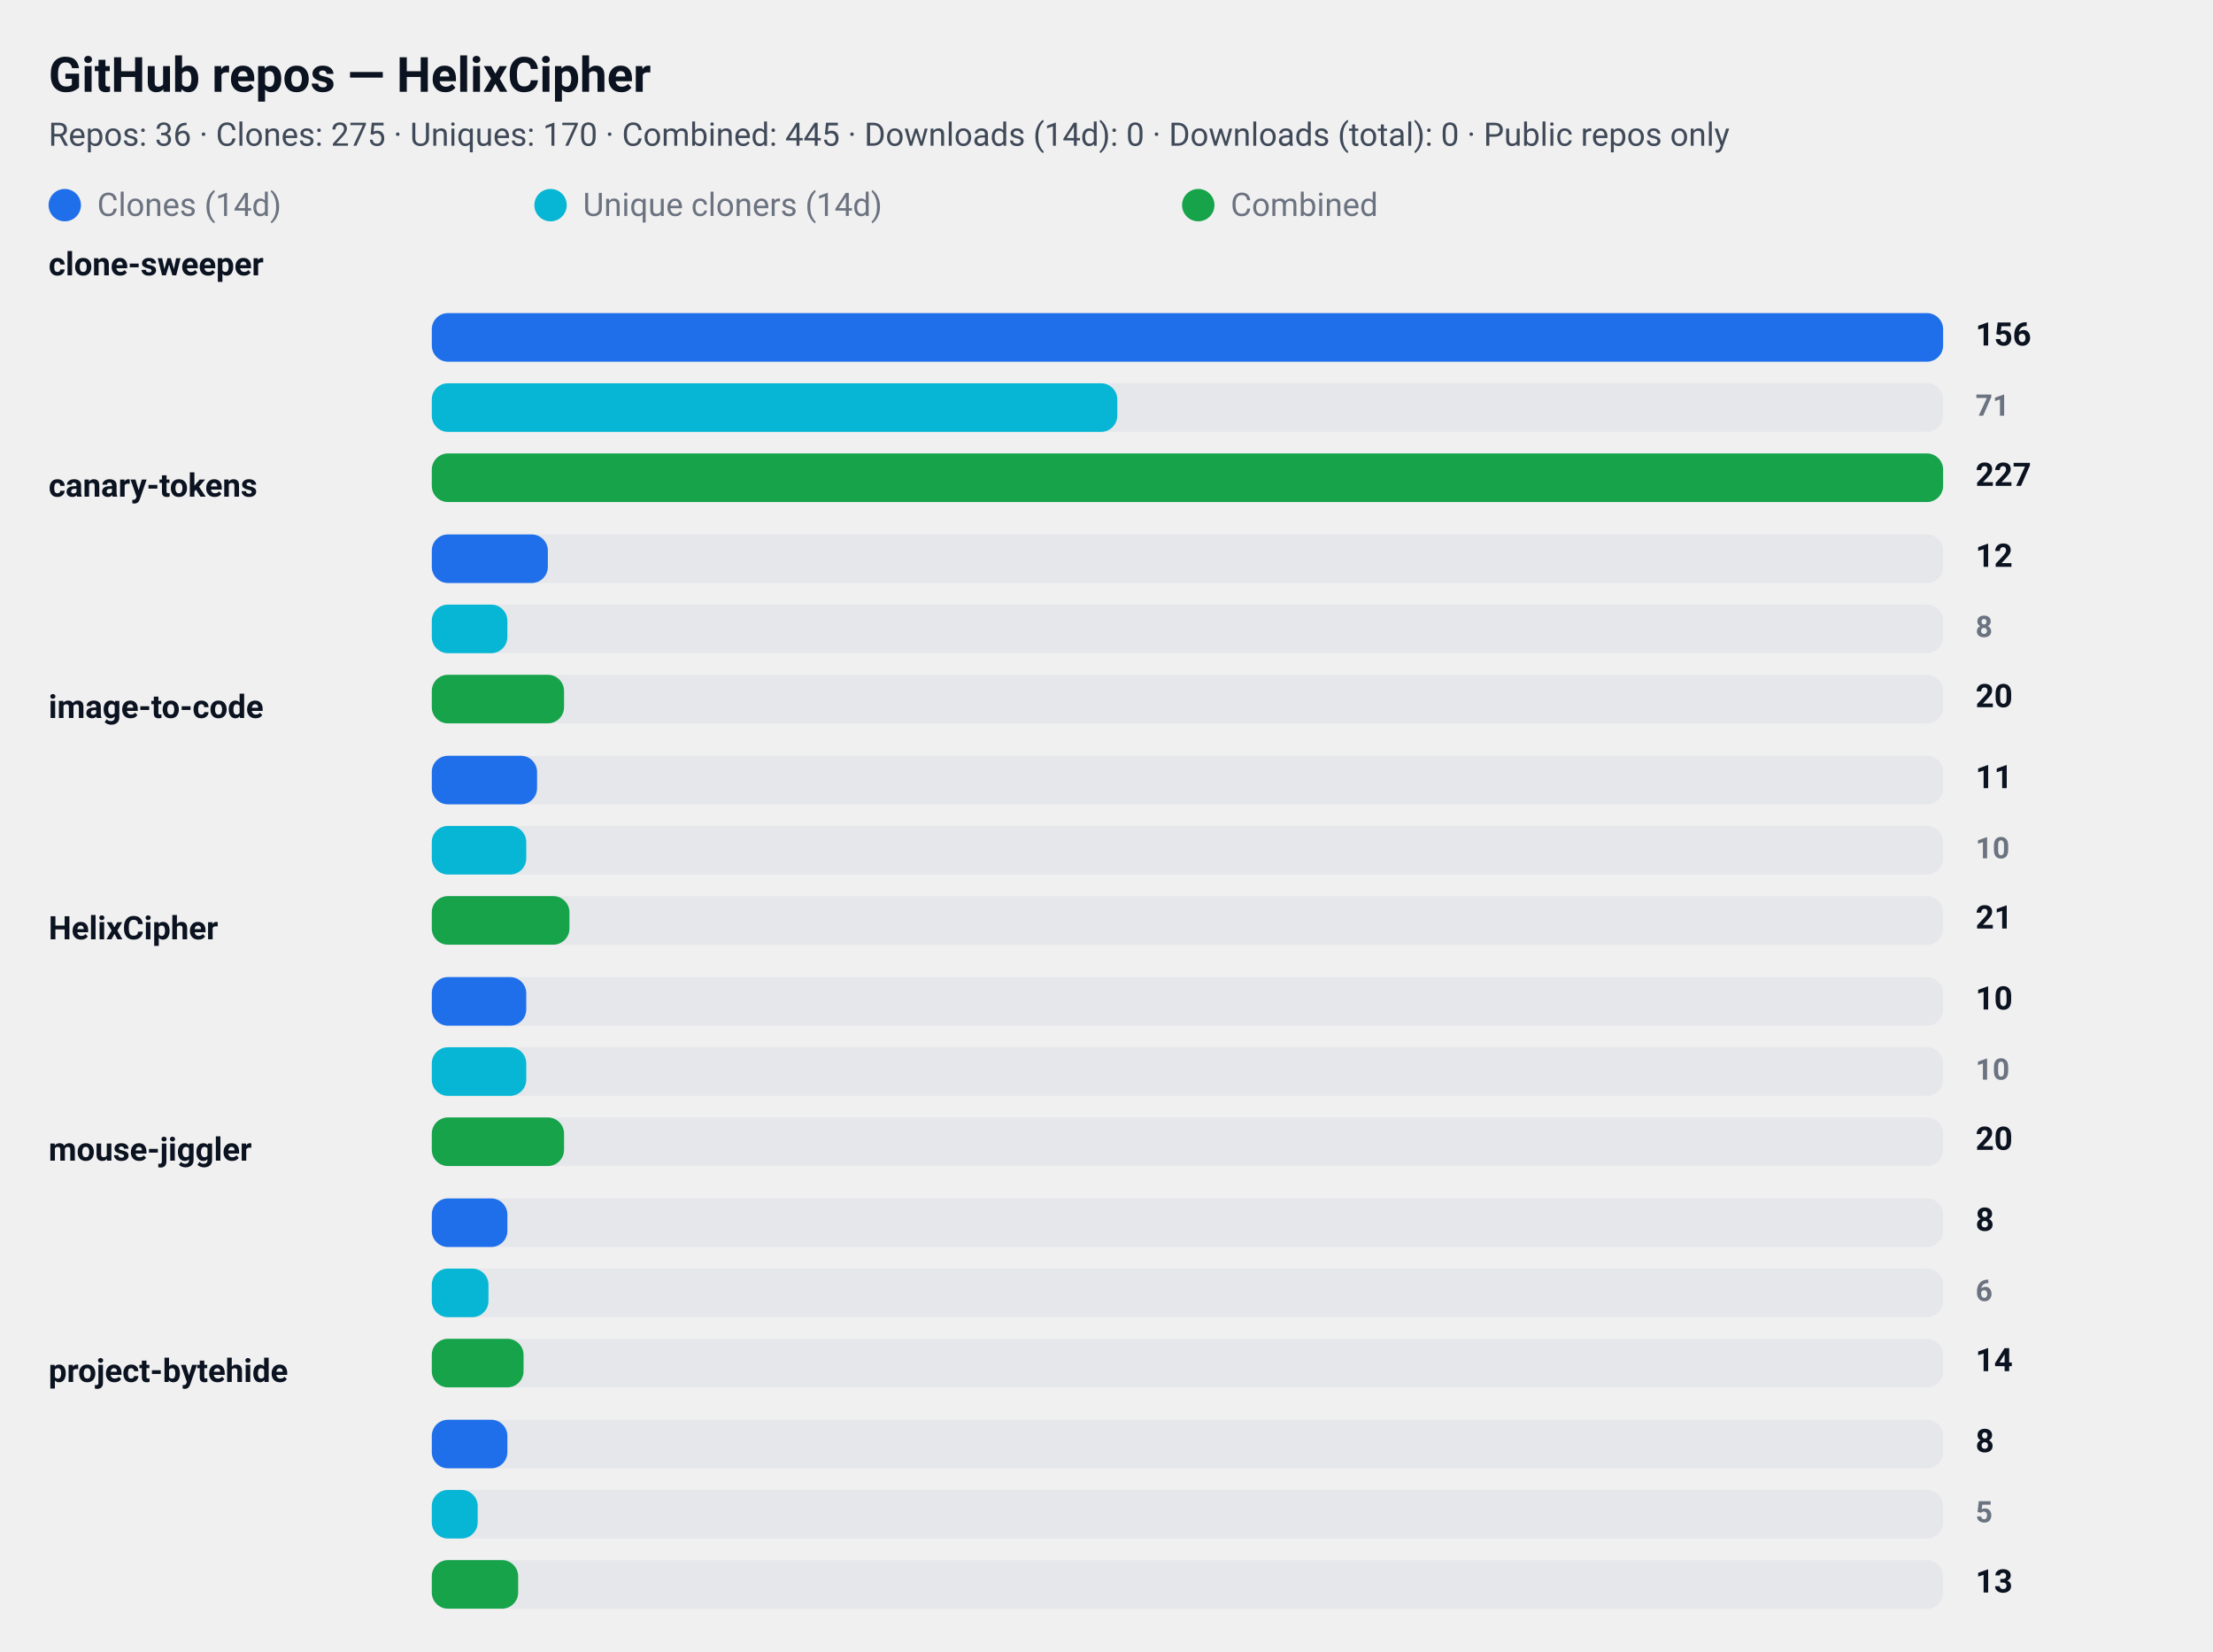
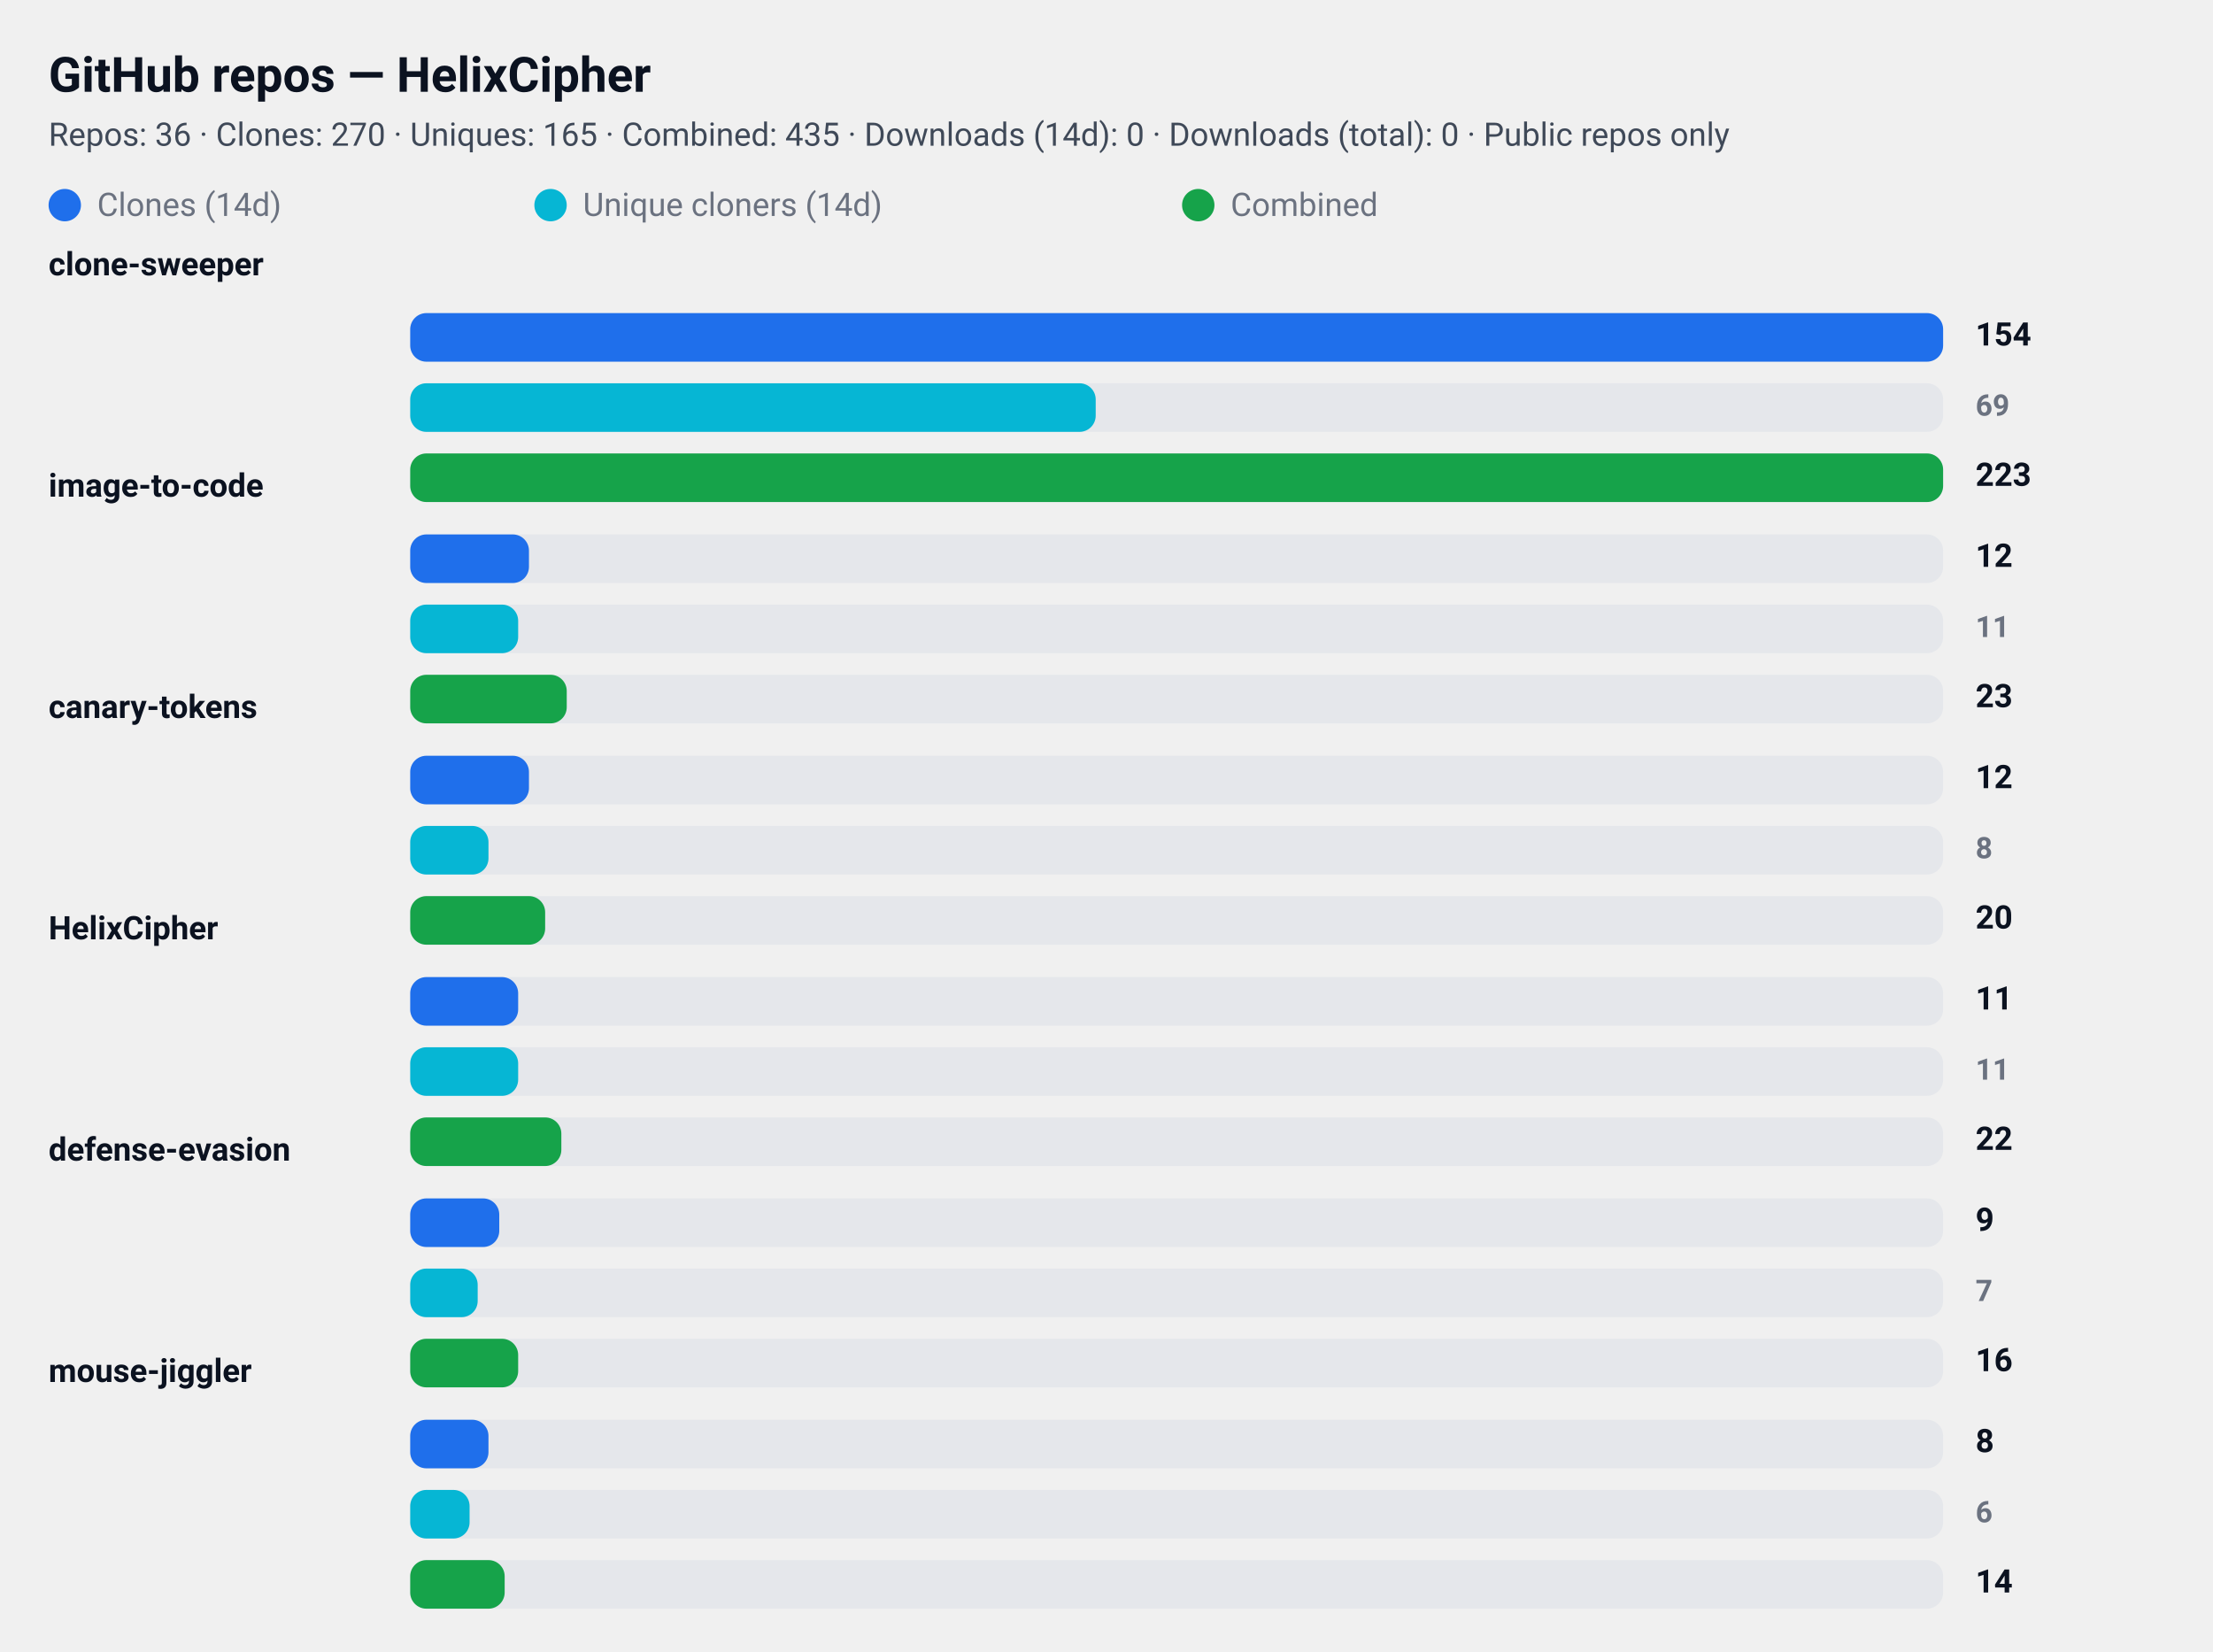
<svg xmlns="http://www.w3.org/2000/svg" width="820" height="612" viewBox="0 0 820 612" role="img" aria-label="GitHub repository clone statistics">
  <style>
  .card  { font-family: "Segoe UI", Roboto, "Helvetica Neue", Arial, sans-serif; }
  .title { font-weight: 700; font-size: 18px; fill: #0b1220; }
  .meta  { font-weight: 400; font-size: 12px; fill: #374151; opacity: 0.95; }
  .label { font-weight: 600; font-size: 12px; fill: #0b1220; }
  .count { font-weight: 700; font-size: 12px; fill: #0b1220; text-anchor: start; }
  .count-small { font-weight: 600; font-size: 11px; fill:#6b7280; text-anchor: start; }
  .muted { font-size:12px; fill:#6b7280; }

  .bar-clone { fill: #1f6feb; rx:6; }
  .bar-uniq  { fill: #06b6d4; rx:6; }
  .bar-comb  { fill: #16a34a; rx:6; }

  .bar-bg { fill: #e5e7eb; rx:6; }
  @media (prefers-color-scheme: dark) {
    .title, .meta, .label, .count, .count-small, .muted { fill: #ffffff; }
    .meta, .count-small { opacity: 0.9; }
  }
</style>
  <rect x="0" y="0" width="820" height="612" rx="12" fill="transparent" />
  <text x="18" y="34" class="title card">GitHub repos — HelixCipher</text>
-   <text x="18" y="54" class="meta card">Repos: 36 · Clones: 275 · Uniques: 170 · Combined: 445 · Downloads (14d): 0 · Downloads (total): 0 · Public repos only</text>
+   <text x="18" y="54" class="meta card">Repos: 36 · Clones: 270 · Uniques: 165 · Combined: 435 · Downloads (14d): 0 · Downloads (total): 0 · Public repos only</text>
  <g id="legend">
    <rect x="18" y="70" width="12" height="12" class="bar-clone" />
    <text x="36" y="80" class="muted card">Clones (14d)</text>
    <rect x="198" y="70" width="12" height="12" class="bar-uniq" />
    <text x="216" y="80" class="muted card">Unique cloners (14d)</text>
    <rect x="438" y="70" width="12" height="12" class="bar-comb" />
    <text x="456" y="80" class="muted card">Combined</text>
  </g>
  <text x="18" y="102" class="label card">clone-sweeper</text>
-   <rect x="160" y="116" width="560" height="18" class="bar-bg" />
-   <rect x="160" y="116" width="560" height="18" class="bar-clone" />
-   <text x="732" y="128" class="count card">156</text>
-   <rect x="160" y="142" width="560" height="18" class="bar-bg" />
-   <rect x="160" y="142" width="254" height="18" class="bar-uniq" />
-   <text x="732" y="154" class="count-small card">71</text>
-   <rect x="160" y="168" width="560" height="18" class="bar-bg" />
-   <rect x="160" y="168" width="560" height="18" class="bar-comb" />
-   <text x="732" y="180" class="count card">227</text>
-   <text x="18" y="184" class="label card">canary-tokens</text>
-   <rect x="160" y="198" width="560" height="18" class="bar-bg" />
-   <rect x="160" y="198" width="43" height="18" class="bar-clone" />
+   <rect x="152" y="116" width="568" height="18" class="bar-bg" />
+   <rect x="152" y="116" width="568" height="18" class="bar-clone" />
+   <text x="732" y="128" class="count card">154</text>
+   <rect x="152" y="142" width="568" height="18" class="bar-bg" />
+   <rect x="152" y="142" width="254" height="18" class="bar-uniq" />
+   <text x="732" y="154" class="count-small card">69</text>
+   <rect x="152" y="168" width="568" height="18" class="bar-bg" />
+   <rect x="152" y="168" width="568" height="18" class="bar-comb" />
+   <text x="732" y="180" class="count card">223</text>
+   <text x="18" y="184" class="label card">image-to-code</text>
+   <rect x="152" y="198" width="568" height="18" class="bar-bg" />
+   <rect x="152" y="198" width="44" height="18" class="bar-clone" />
  <text x="732" y="210" class="count card">12</text>
-   <rect x="160" y="224" width="560" height="18" class="bar-bg" />
-   <rect x="160" y="224" width="28" height="18" class="bar-uniq" />
-   <text x="732" y="236" class="count-small card">8</text>
-   <rect x="160" y="250" width="560" height="18" class="bar-bg" />
-   <rect x="160" y="250" width="49" height="18" class="bar-comb" />
-   <text x="732" y="262" class="count card">20</text>
-   <text x="18" y="266" class="label card">image-to-code</text>
-   <rect x="160" y="280" width="560" height="18" class="bar-bg" />
-   <rect x="160" y="280" width="39" height="18" class="bar-clone" />
-   <text x="732" y="292" class="count card">11</text>
-   <rect x="160" y="306" width="560" height="18" class="bar-bg" />
-   <rect x="160" y="306" width="35" height="18" class="bar-uniq" />
-   <text x="732" y="318" class="count-small card">10</text>
-   <rect x="160" y="332" width="560" height="18" class="bar-bg" />
-   <rect x="160" y="332" width="51" height="18" class="bar-comb" />
-   <text x="732" y="344" class="count card">21</text>
+   <rect x="152" y="224" width="568" height="18" class="bar-bg" />
+   <rect x="152" y="224" width="40" height="18" class="bar-uniq" />
+   <text x="732" y="236" class="count-small card">11</text>
+   <rect x="152" y="250" width="568" height="18" class="bar-bg" />
+   <rect x="152" y="250" width="58" height="18" class="bar-comb" />
+   <text x="732" y="262" class="count card">23</text>
+   <text x="18" y="266" class="label card">canary-tokens</text>
+   <rect x="152" y="280" width="568" height="18" class="bar-bg" />
+   <rect x="152" y="280" width="44" height="18" class="bar-clone" />
+   <text x="732" y="292" class="count card">12</text>
+   <rect x="152" y="306" width="568" height="18" class="bar-bg" />
+   <rect x="152" y="306" width="29" height="18" class="bar-uniq" />
+   <text x="732" y="318" class="count-small card">8</text>
+   <rect x="152" y="332" width="568" height="18" class="bar-bg" />
+   <rect x="152" y="332" width="50" height="18" class="bar-comb" />
+   <text x="732" y="344" class="count card">20</text>
  <text x="18" y="348" class="label card">HelixCipher</text>
-   <rect x="160" y="362" width="560" height="18" class="bar-bg" />
-   <rect x="160" y="362" width="35" height="18" class="bar-clone" />
-   <text x="732" y="374" class="count card">10</text>
-   <rect x="160" y="388" width="560" height="18" class="bar-bg" />
-   <rect x="160" y="388" width="35" height="18" class="bar-uniq" />
-   <text x="732" y="400" class="count-small card">10</text>
-   <rect x="160" y="414" width="560" height="18" class="bar-bg" />
-   <rect x="160" y="414" width="49" height="18" class="bar-comb" />
-   <text x="732" y="426" class="count card">20</text>
-   <text x="18" y="430" class="label card">mouse-jiggler</text>
-   <rect x="160" y="444" width="560" height="18" class="bar-bg" />
-   <rect x="160" y="444" width="28" height="18" class="bar-clone" />
-   <text x="732" y="456" class="count card">8</text>
-   <rect x="160" y="470" width="560" height="18" class="bar-bg" />
-   <rect x="160" y="470" width="21" height="18" class="bar-uniq" />
-   <text x="732" y="482" class="count-small card">6</text>
-   <rect x="160" y="496" width="560" height="18" class="bar-bg" />
-   <rect x="160" y="496" width="34" height="18" class="bar-comb" />
-   <text x="732" y="508" class="count card">14</text>
-   <text x="18" y="512" class="label card">project-bytehide</text>
-   <rect x="160" y="526" width="560" height="18" class="bar-bg" />
-   <rect x="160" y="526" width="28" height="18" class="bar-clone" />
+   <rect x="152" y="362" width="568" height="18" class="bar-bg" />
+   <rect x="152" y="362" width="40" height="18" class="bar-clone" />
+   <text x="732" y="374" class="count card">11</text>
+   <rect x="152" y="388" width="568" height="18" class="bar-bg" />
+   <rect x="152" y="388" width="40" height="18" class="bar-uniq" />
+   <text x="732" y="400" class="count-small card">11</text>
+   <rect x="152" y="414" width="568" height="18" class="bar-bg" />
+   <rect x="152" y="414" width="56" height="18" class="bar-comb" />
+   <text x="732" y="426" class="count card">22</text>
+   <text x="18" y="430" class="label card">defense-evasion</text>
+   <rect x="152" y="444" width="568" height="18" class="bar-bg" />
+   <rect x="152" y="444" width="33" height="18" class="bar-clone" />
+   <text x="732" y="456" class="count card">9</text>
+   <rect x="152" y="470" width="568" height="18" class="bar-bg" />
+   <rect x="152" y="470" width="25" height="18" class="bar-uniq" />
+   <text x="732" y="482" class="count-small card">7</text>
+   <rect x="152" y="496" width="568" height="18" class="bar-bg" />
+   <rect x="152" y="496" width="40" height="18" class="bar-comb" />
+   <text x="732" y="508" class="count card">16</text>
+   <text x="18" y="512" class="label card">mouse-jiggler</text>
+   <rect x="152" y="526" width="568" height="18" class="bar-bg" />
+   <rect x="152" y="526" width="29" height="18" class="bar-clone" />
  <text x="732" y="538" class="count card">8</text>
-   <rect x="160" y="552" width="560" height="18" class="bar-bg" />
-   <rect x="160" y="552" width="17" height="18" class="bar-uniq" />
-   <text x="732" y="564" class="count-small card">5</text>
-   <rect x="160" y="578" width="560" height="18" class="bar-bg" />
-   <rect x="160" y="578" width="32" height="18" class="bar-comb" />
-   <text x="732" y="590" class="count card">13</text>
+   <rect x="152" y="552" width="568" height="18" class="bar-bg" />
+   <rect x="152" y="552" width="22" height="18" class="bar-uniq" />
+   <text x="732" y="564" class="count-small card">6</text>
+   <rect x="152" y="578" width="568" height="18" class="bar-bg" />
+   <rect x="152" y="578" width="35" height="18" class="bar-comb" />
+   <text x="732" y="590" class="count card">14</text>
</svg>
